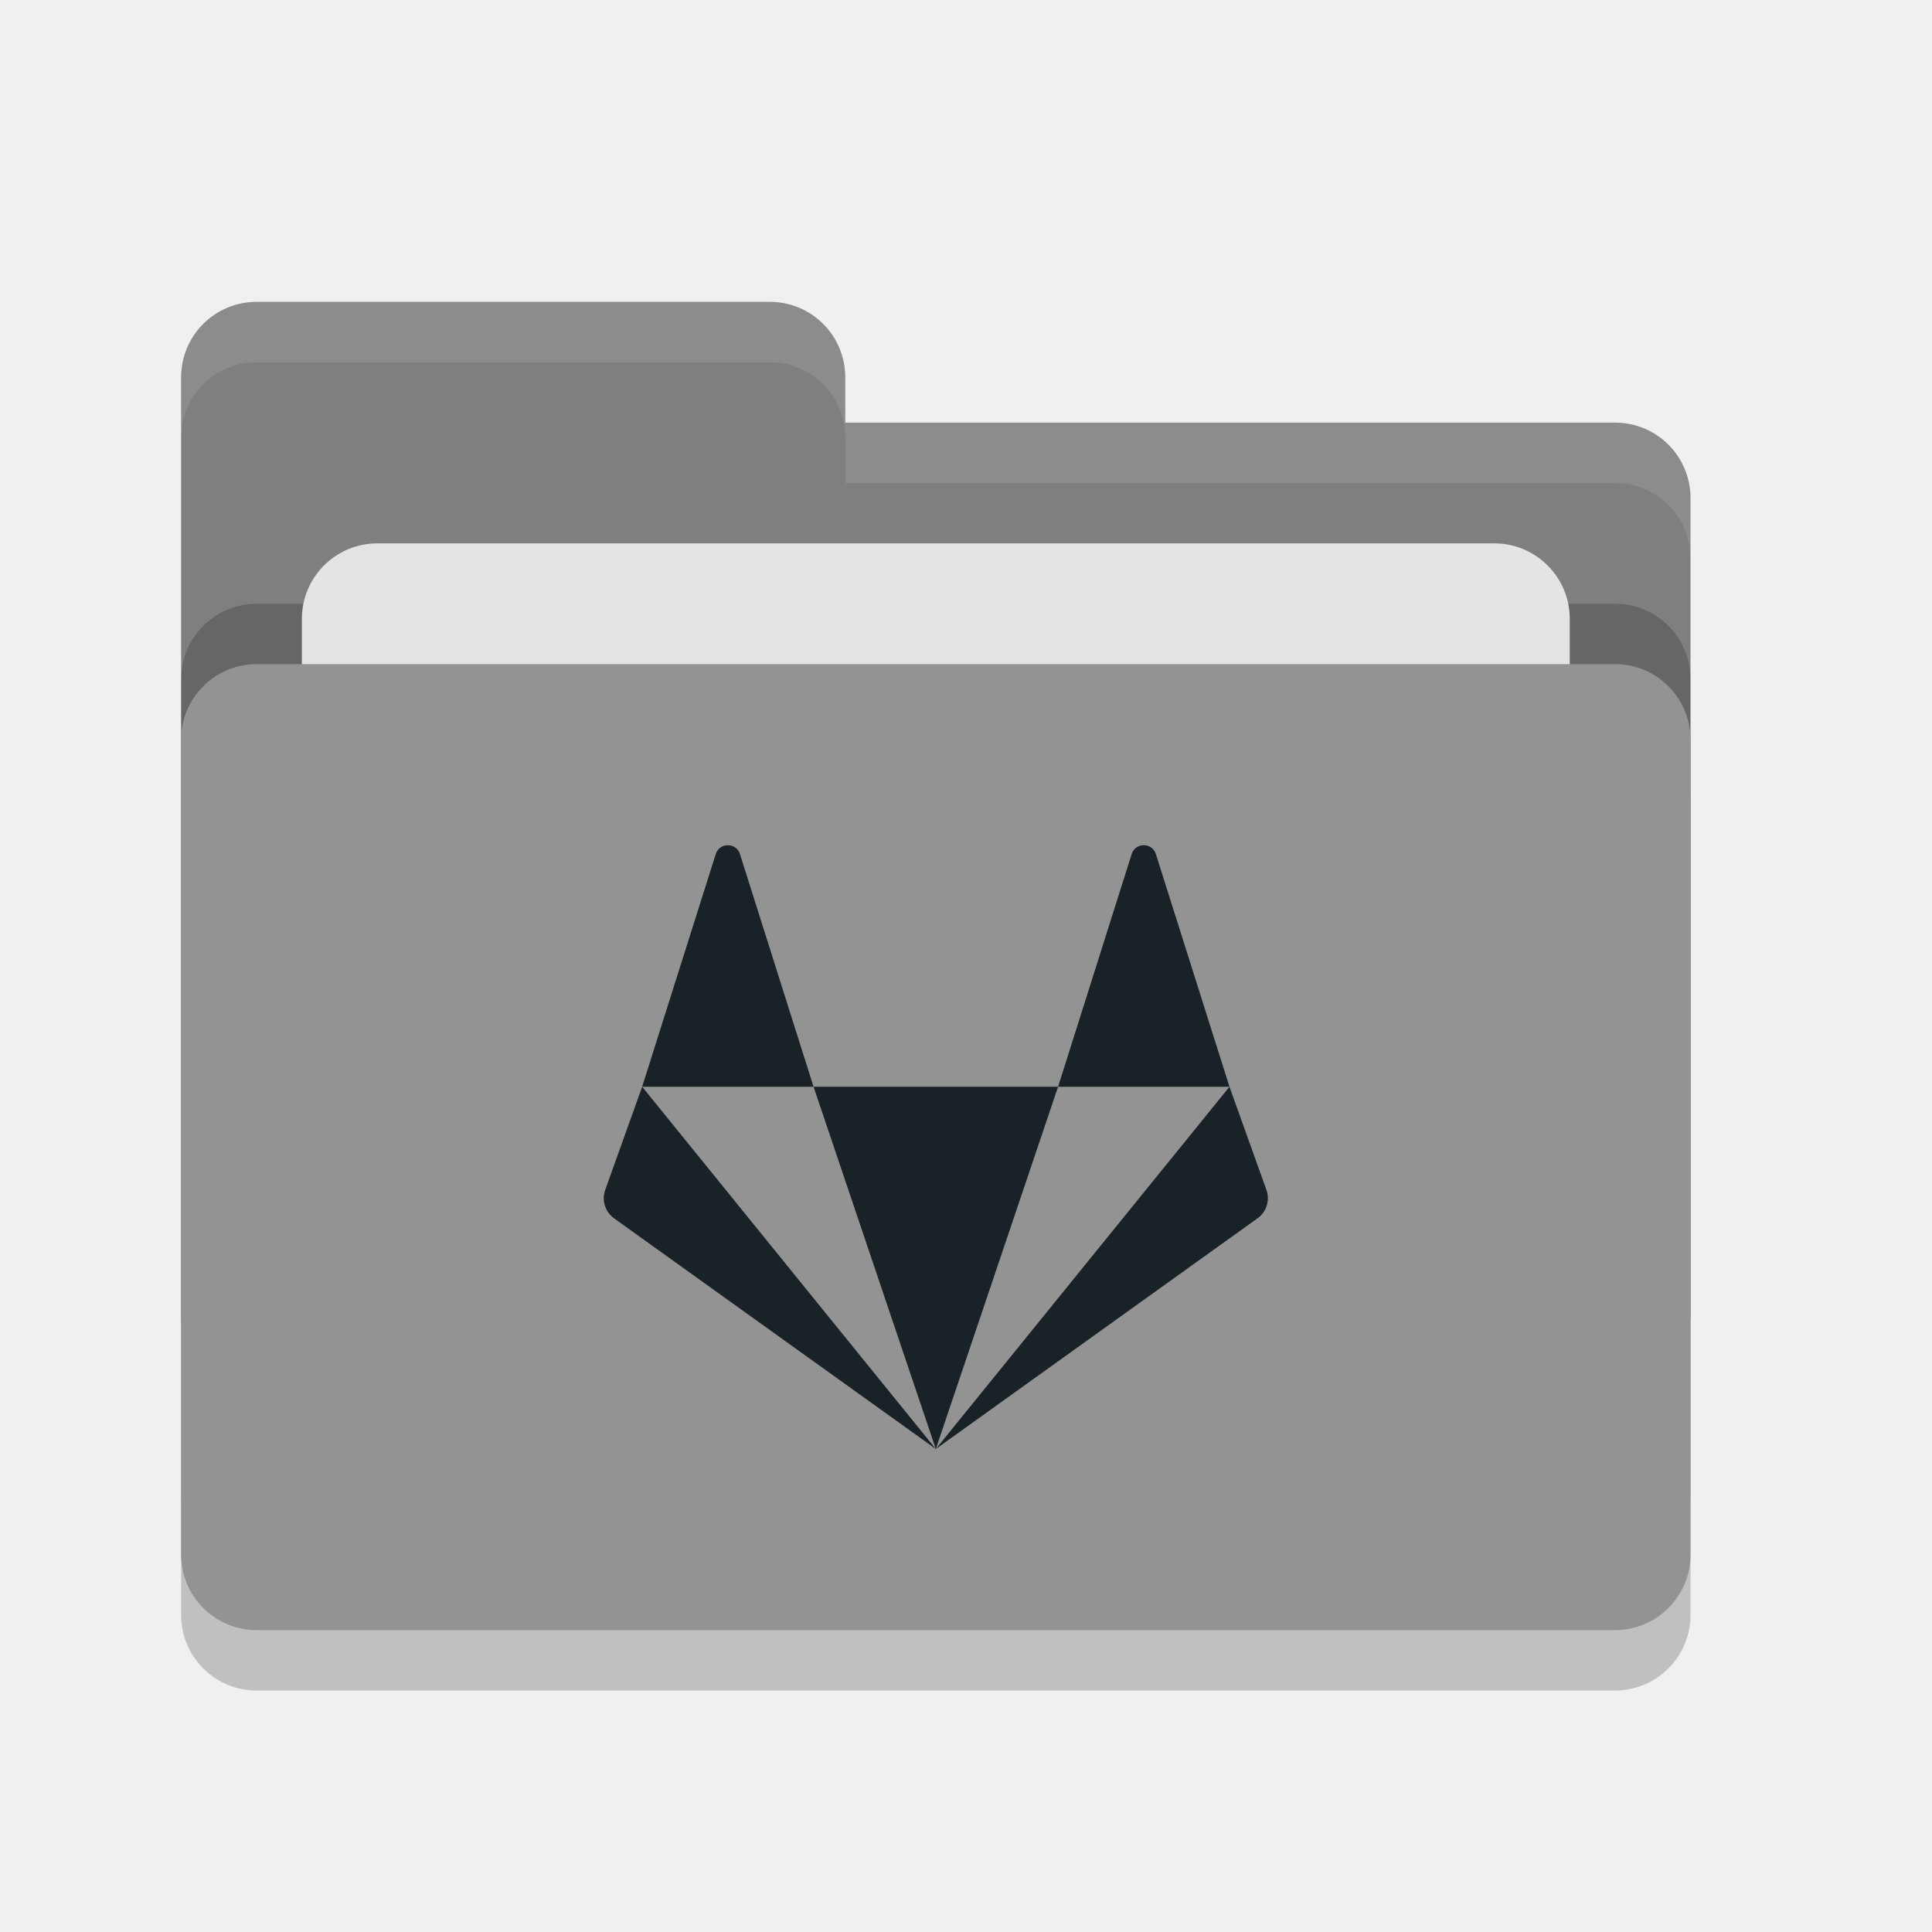
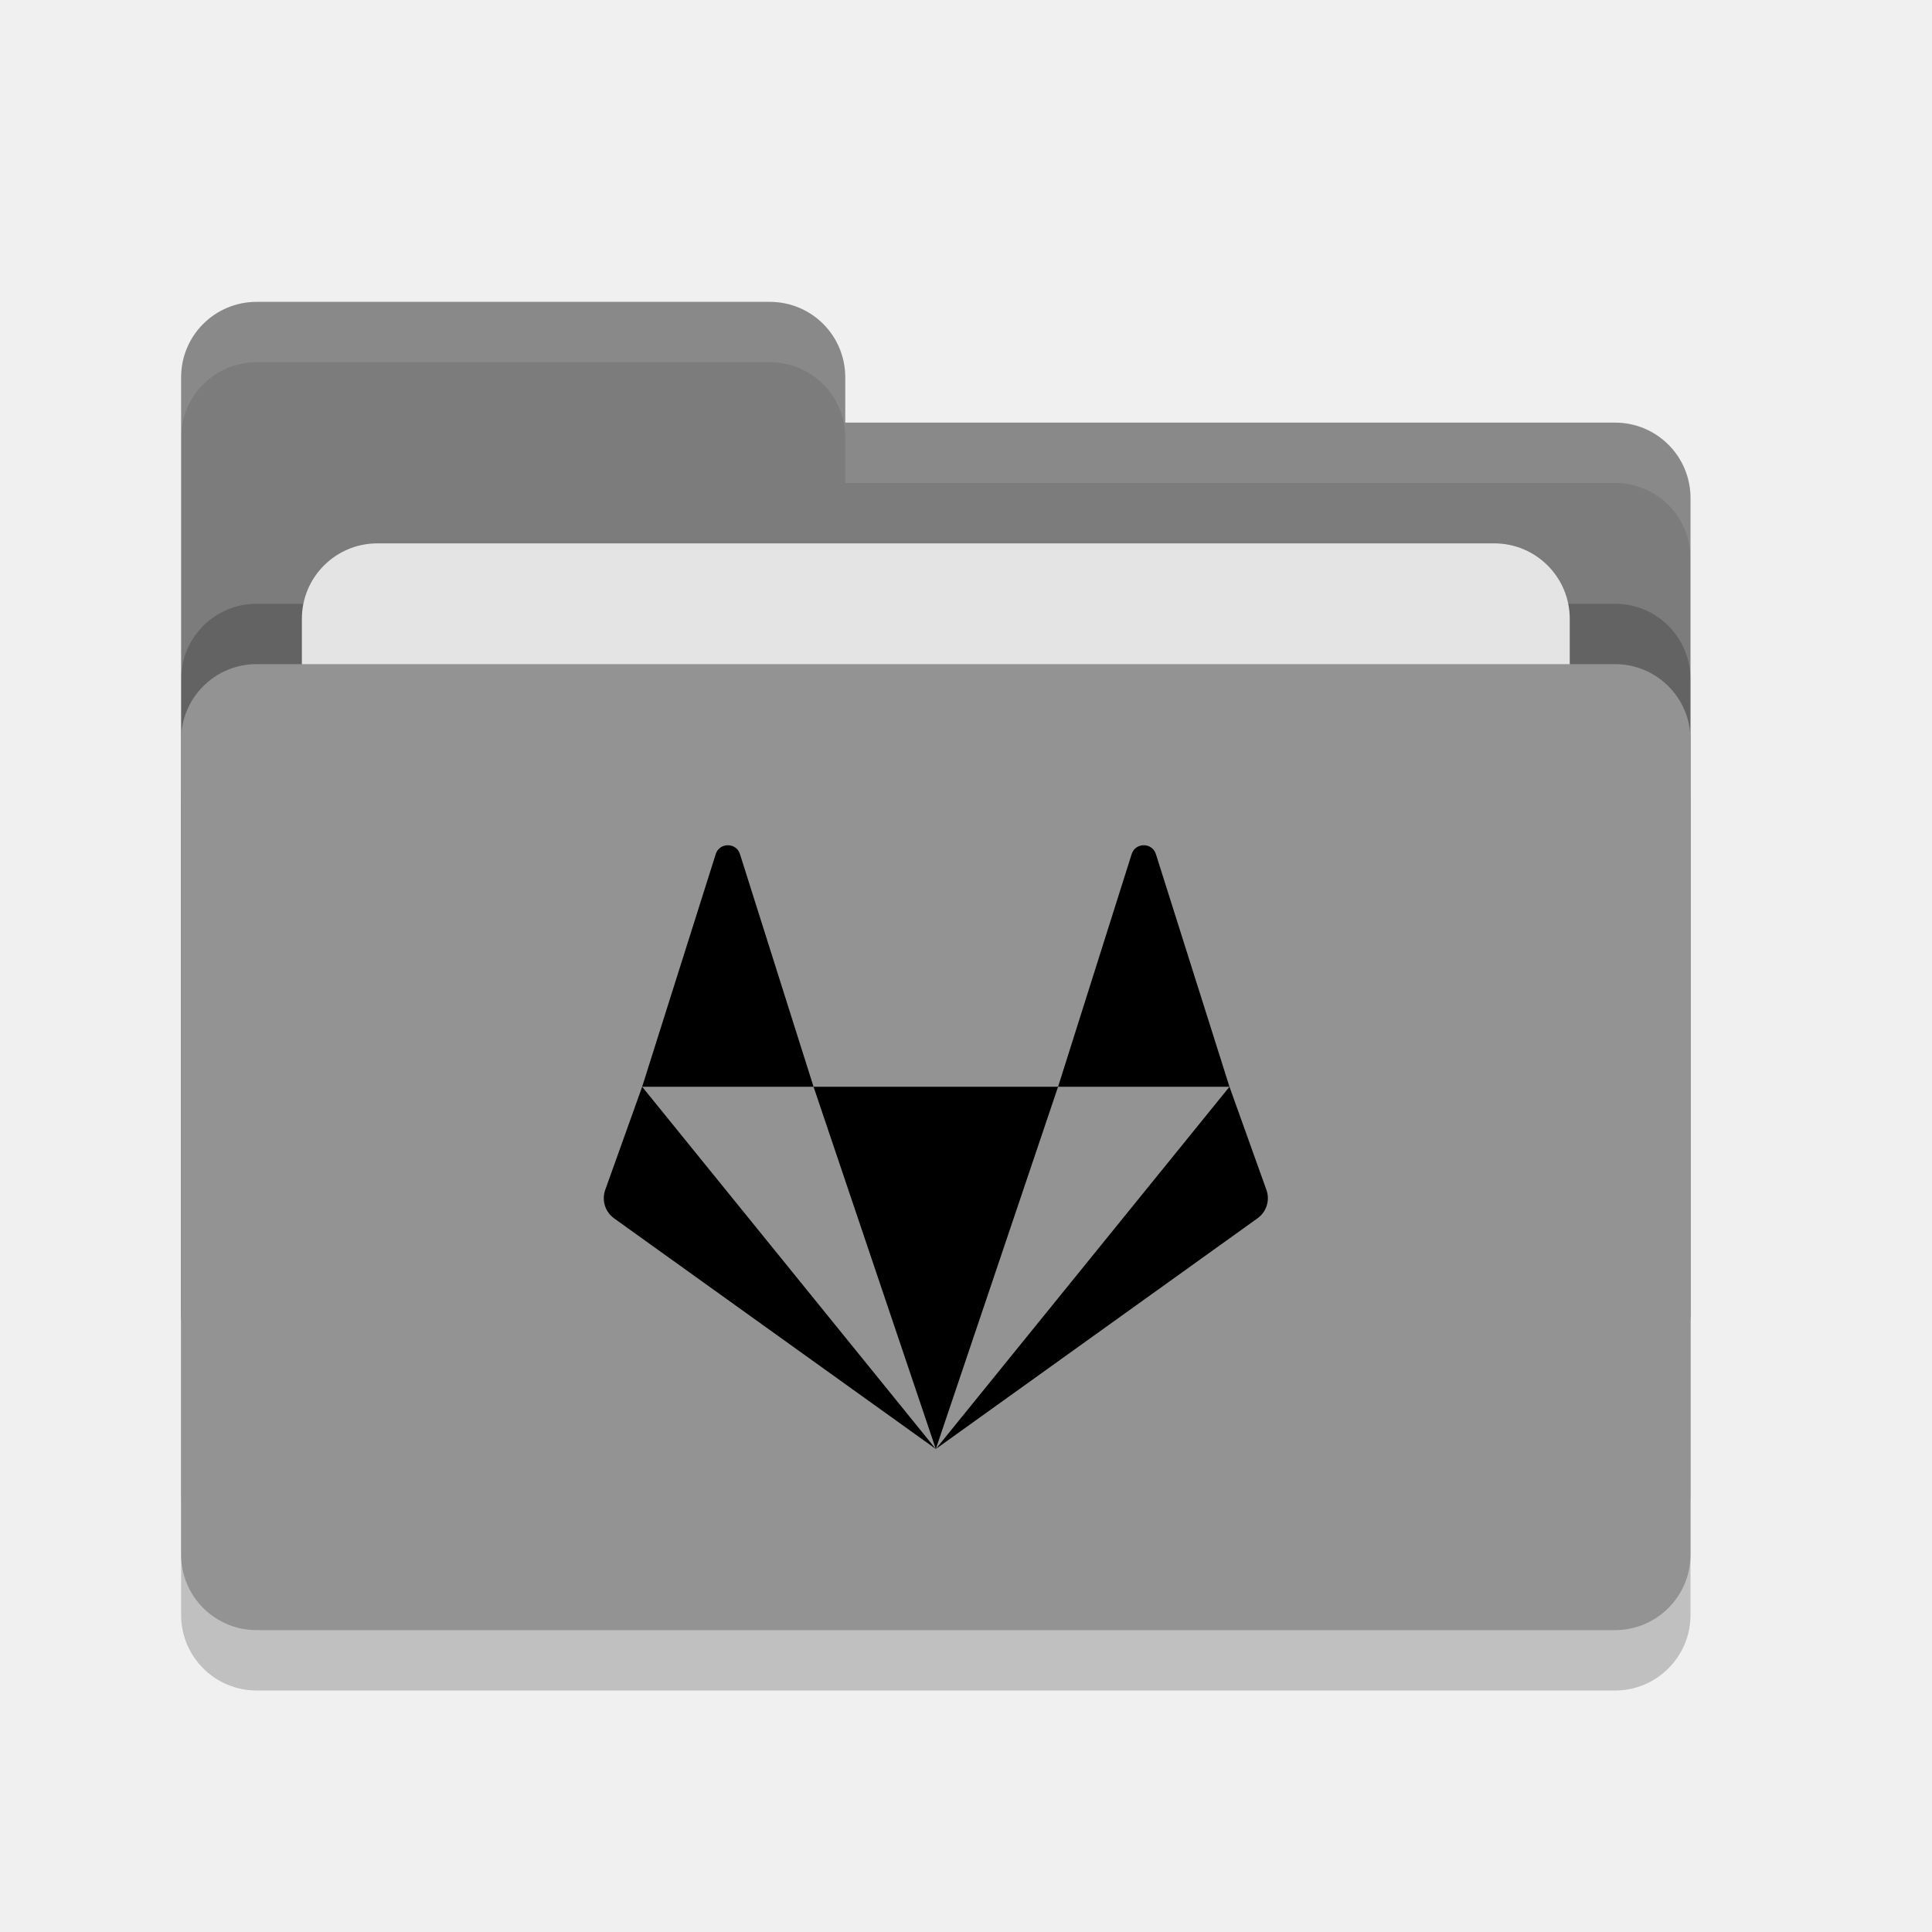
<svg xmlns="http://www.w3.org/2000/svg" width="32" height="32" version="1">
  <rect style="opacity:0.2" width="25" height="16" x="3" y="12" rx="1.25" ry="1.25" />
-   <path style="fill:#7f7f7f" d="M 3,21.75 C 3,22.442 3.558,23 4.25,23 H 26.75 C 27.442,23 28,22.442 28,21.75 V 8.25 C 28,7.558 27.442,7 26.75,7 H 14 V 6.25 C 14,5.558 13.443,5 12.75,5 H 4.25 C 3.558,5 3,5.558 3,6.25" />
+   <path style="fill:#7c7c7c" d="M 3,21.75 C 3,22.442 3.558,23 4.25,23 H 26.75 C 27.442,23 28,22.442 28,21.75 V 8.25 C 28,7.558 27.442,7 26.75,7 H 14 V 6.25 C 14,5.558 13.443,5 12.75,5 H 4.25 C 3.558,5 3,5.558 3,6.25" />
  <rect style="opacity:0.2" width="25" height="16" x="3" y="10" rx="1.25" ry="1.25" />
  <rect style="fill:#e4e4e4" width="21" height="10" x="5" y="9" rx="1.25" ry="1.25" />
  <rect style="fill:#939393" width="25" height="16" x="3" y="11" rx="1.25" ry="1.25" />
  <path style="opacity:0.1;fill:#ffffff" d="M 4.25 5 C 3.558 5 3 5.558 3 6.25 L 3 7.25 C 3 6.558 3.558 6 4.25 6 L 12.75 6 C 13.443 6 14 6.558 14 7.25 L 14 8 L 26.75 8 C 27.442 8 28 8.557 28 9.25 L 28 8.25 C 28 7.558 27.442 7 26.75 7 L 14 7 L 14 6.25 C 14 5.558 13.443 5 12.75 5 L 4.25 5 z" />
-   <path style="fill:#192226;fill-rule:evenodd" d="m 12.055,14 c -0.084,0 -0.168,0.048 -0.199,0.143 L 10.636,18 h 2.839 l -1.22,-3.857 c -0.031,-0.095 -0.115,-0.143 -0.199,-0.143 z M 13.475,18 l 2.025,6 2.025,-6 z m 4.05,0 h 2.839 l -1.22,-3.857 c -0.063,-0.191 -0.336,-0.191 -0.399,0 z m 2.839,0 -4.864,6 5.327,-3.82 c 0.147,-0.105 0.209,-0.292 0.152,-0.463 z m -4.864,6 -4.864,-6 -0.615,1.718 c -0.056,0.171 0.005,0.357 0.152,0.463 z" />
+   <path style="fill:#000000;fill-rule:evenodd" d="m 12.055,14 c -0.084,0 -0.168,0.048 -0.199,0.143 L 10.636,18 h 2.839 l -1.22,-3.857 c -0.031,-0.095 -0.115,-0.143 -0.199,-0.143 z M 13.475,18 l 2.025,6 2.025,-6 z m 4.05,0 h 2.839 l -1.22,-3.857 c -0.063,-0.191 -0.336,-0.191 -0.399,0 z m 2.839,0 -4.864,6 5.327,-3.82 c 0.147,-0.105 0.209,-0.292 0.152,-0.463 z m -4.864,6 -4.864,-6 -0.615,1.718 c -0.056,0.171 0.005,0.357 0.152,0.463 z" />
</svg>
